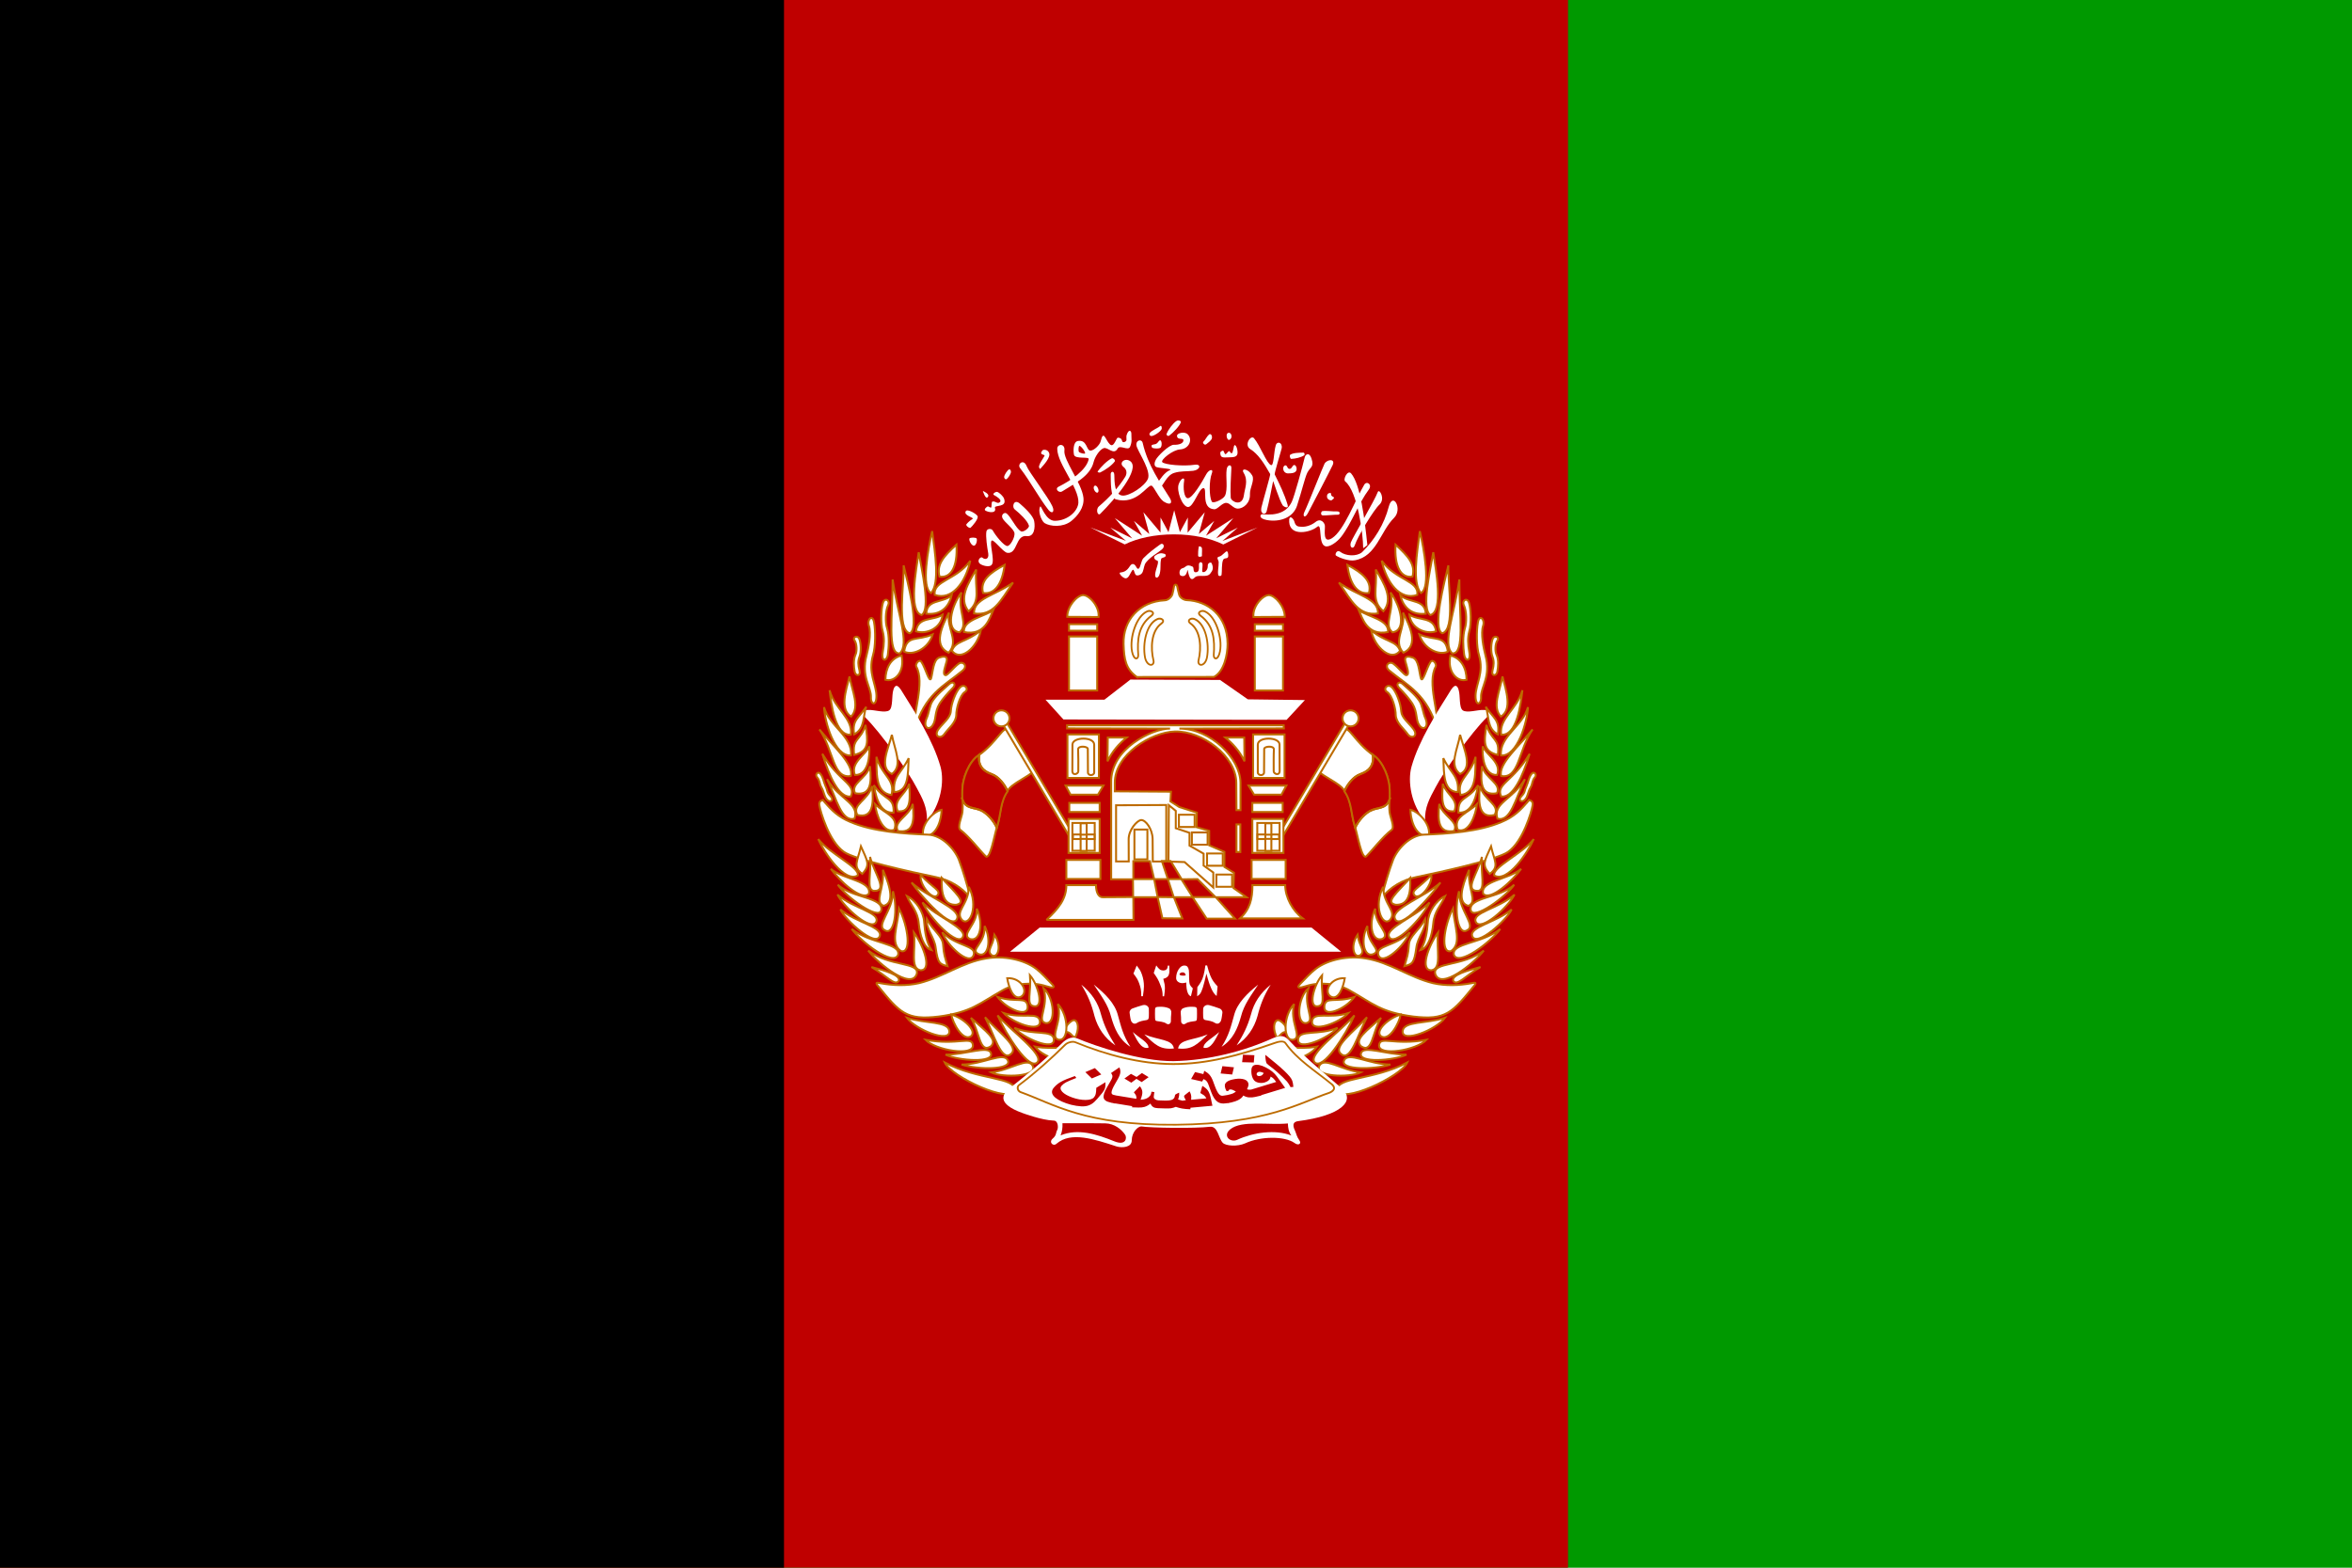
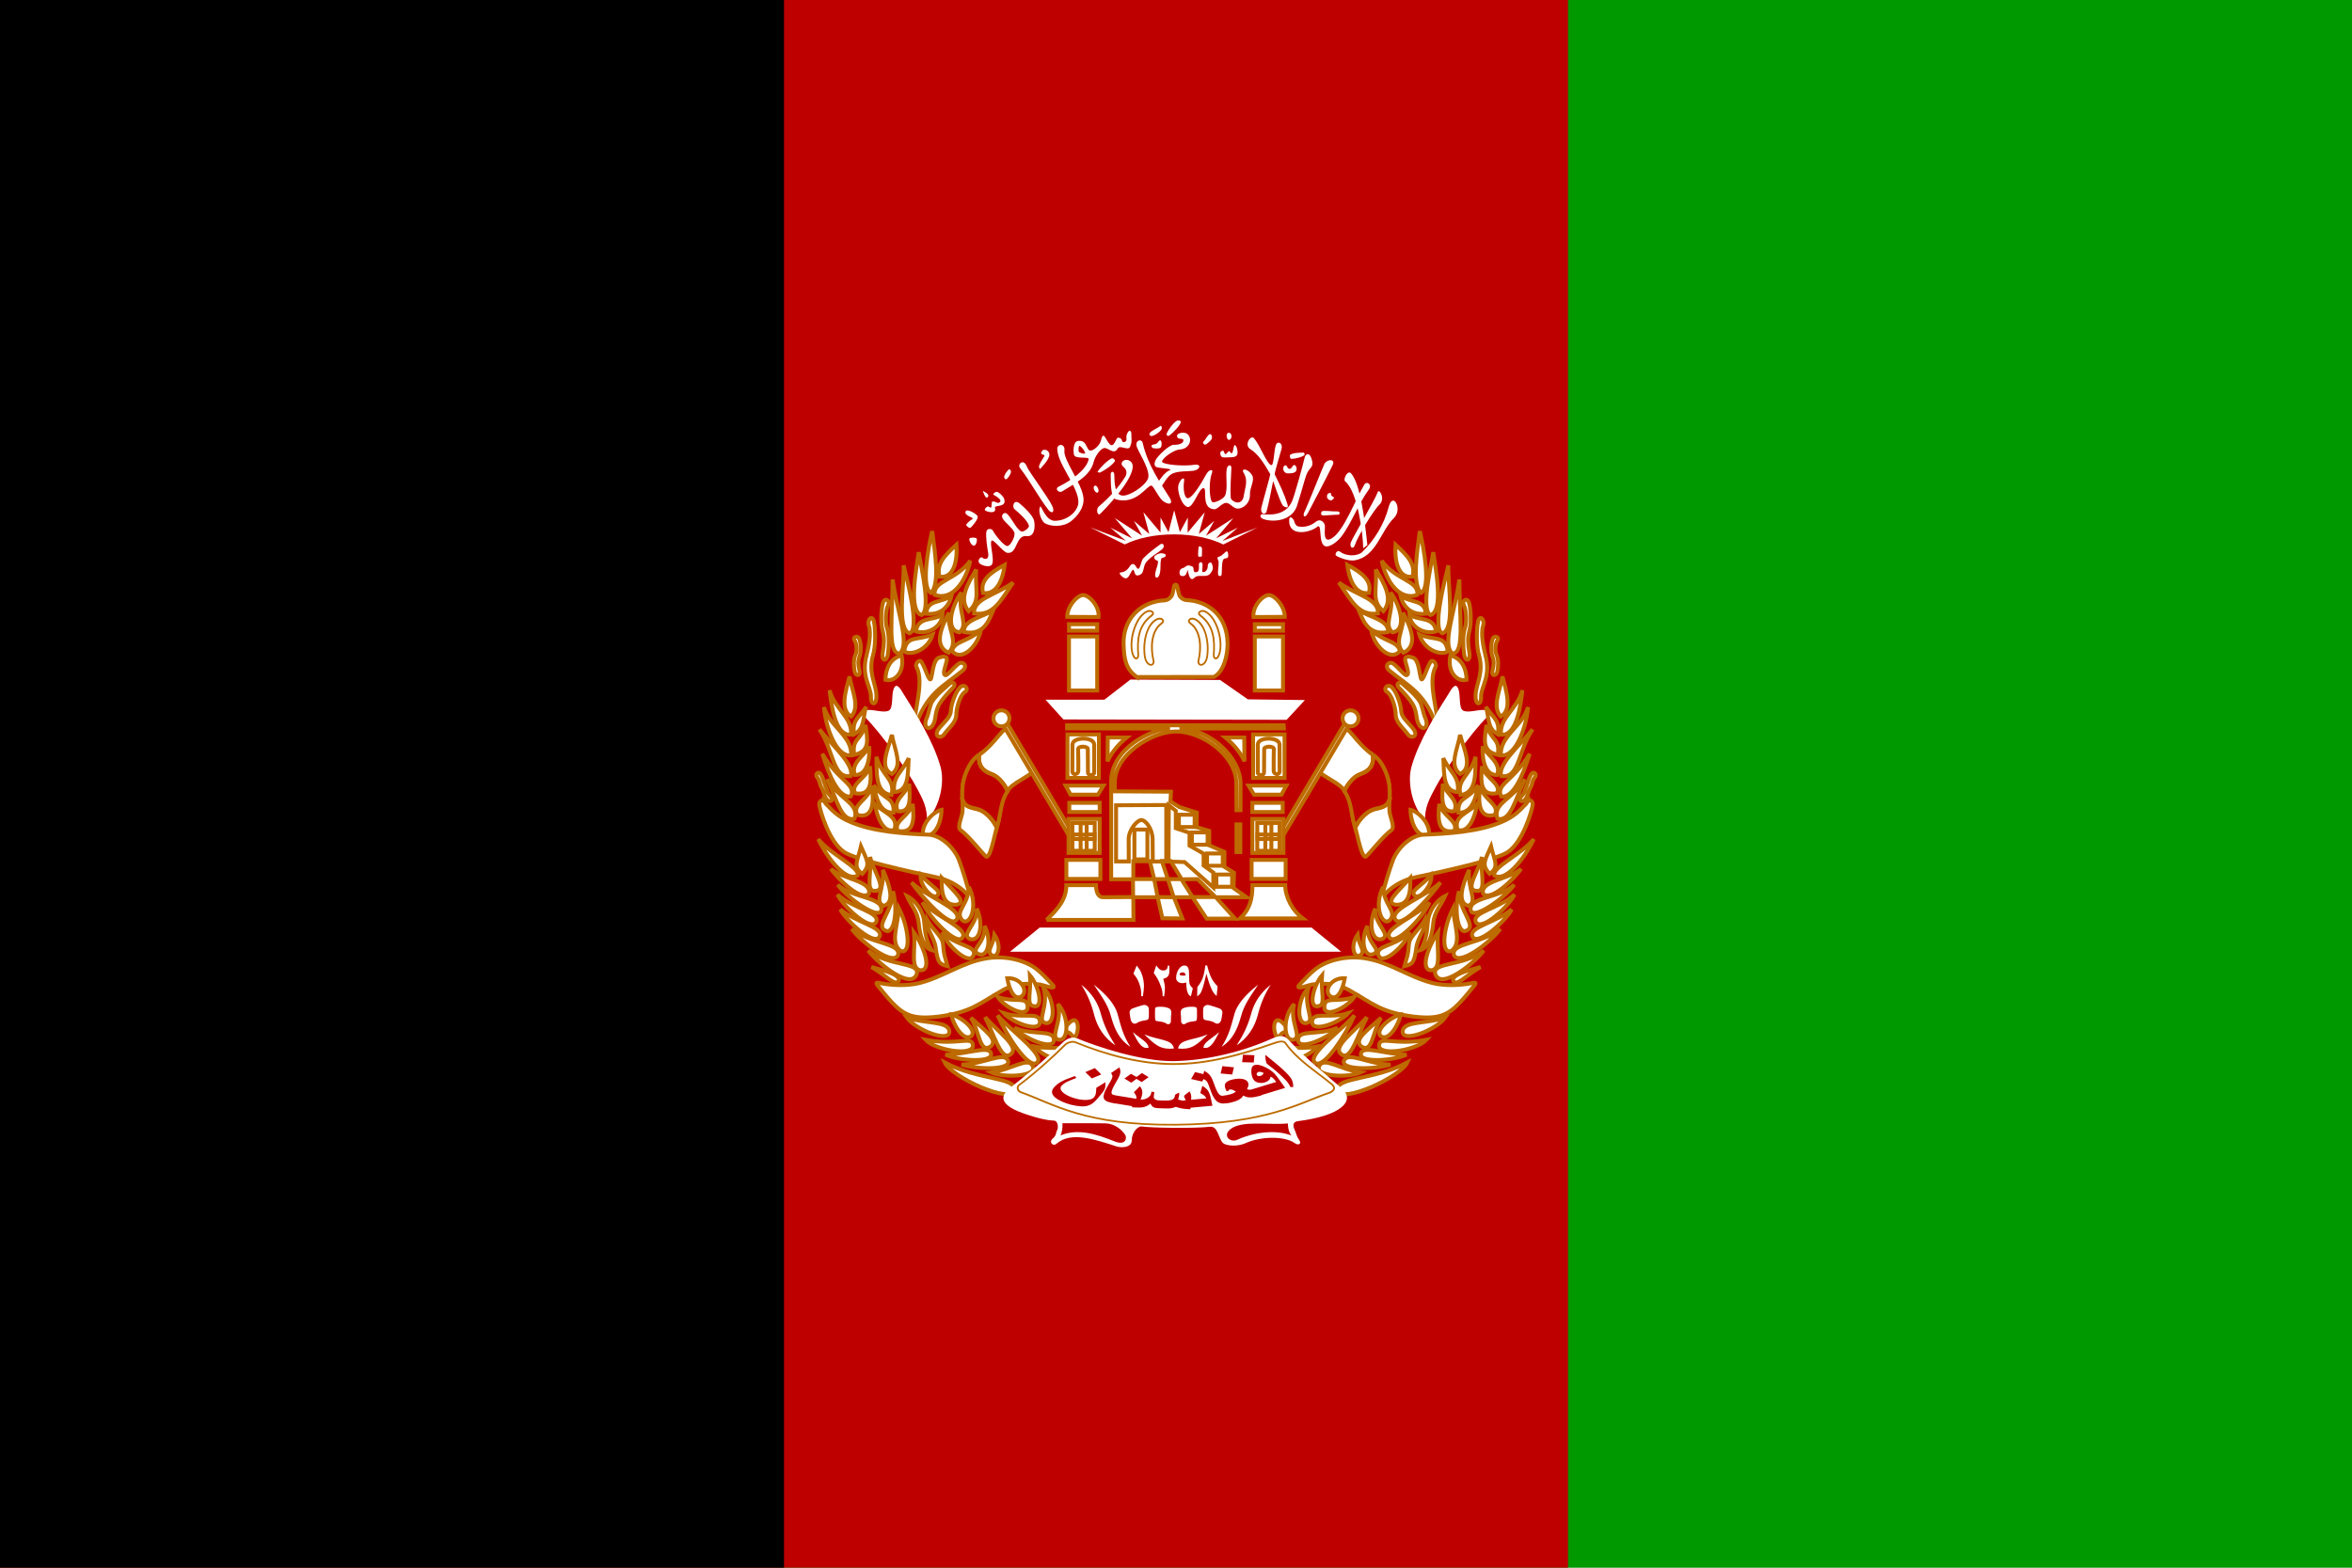
- <svg xmlns="http://www.w3.org/2000/svg" xmlns:xlink="http://www.w3.org/1999/xlink" width="600" height="400" viewBox="0 0 600 400">
+ <svg xmlns="http://www.w3.org/2000/svg" xmlns:xlink="http://www.w3.org/1999/xlink" width="full" height="full" viewBox="0 0 600 400">
  <path fill="#090" d="M0 0h600v400H0z" />
  <path fill="#bf0000" d="M0 0h400v400H0z" />
  <path d="M0 0h200v400H0z" />
-   <g fill="#fff" fill-rule="evenodd" stroke="#bd6b00" stroke-width=".5">
+   <g fill="#fff" fill-rule="evenodd" stroke="#bd6b00" stroke-width="full">
    <path d="M319.5 225.84l8.354.001c.031 3.157 1.881 6.549 4.48 8.493h-16.008c2.505-2.271 3.19-4.963 3.174-8.494z" />
    <path stroke="none" d="M266.71 178.53l4.574 5.04 56.934.093 4.668-5.04-14.56-.186-7.094-4.947-22.868-.093-6.627 5.133H266.71z" />
    <path d="M290.02 172.74l19.66-.02c2.662-1.408 3.492-5.902 3.479-8.416-.037-7.429-5.233-10.991-10.447-11.18-.781-.04-1.688-.648-1.895-1.36-.514-1.613-.381-2.641-.944-2.584-.5-.007-.353.94-.799 2.453-.245.752-1.09 1.494-1.934 1.537-6.49.324-10.676 5.062-10.513 11.134.11 4.015.577 6.413 3.393 8.437z" />
    <path stroke="none" d="M257.66 242.83h84.469l-7.56-6.16H265.22l-7.56 6.16z" />
    <path d="M296.39 219.69l1.54 4.62h3.499l-2.799-4.621h-2.24zm-1.96 4.62l.887 4.573 4.106.046-1.493-4.62h-3.5zm6.953.046l2.847 4.527h5.834l-4.573-4.575-4.107.048zm-34.44 10.36c3.095-2.878 5.07-5.335 5.086-8.866h7.56c.015 1.976.73 3.157 1.82 3.08l7.654-.047-.046-4.527h-5.554l-.001-24.688c-.202-8.726 10.609-13.813 15.028-13.767l-26.275-.046v-.793h55.255l.047.793-26.647.046c7.902.016 15.524 7.5 15.587 13.815v7h-1.028l-.046-6.906c0-6.908-8.7-13.363-15.681-13.161-6.037.173-15.4 5.927-15.307 13.115v2.146l14.327.094-.14 2.472 2.25 1.436 4.486 1.43-.065 3.71 3.213.947.028 3.706 3.855 1.654v3.836l2.445 1.507-.112 3.895 3.314 2.333h-7.84l4.9 5.46h-7.234l-3.594-5.46h-4.76l2.147 5.413-5.085-.046-1.215-5.367h-6.206l.046 5.786h-22.214zm22.168-14.98v4.572h5.32l-1.075-4.573h-4.245z" />
    <path fill="none" d="M289.39 211.66h3.313v7.607h-3.313z" />
    <path fill="none" d="M284.71 219.8h3.234l-.02-5.597c-.042-2.433 2.142-4.885 3.187-4.967 1.159-.044 2.867 2.297 2.924 4.776l.047 5.806 3.43-.007v-14.41l-12.802.067V219.8zM310.3 223.14h4.013v3.127H310.3zM307.92 217.77h4.013v3.127h-4.013zM304.05 212.4h4.013v3.127h-4.013zM300.74 207.88h4.013v3.127h-4.013z" />
    <path fill="none" d="M298.08 219.82l4.106.14 7.327 6.487v-3.827l-2.473-1.773v-3.034l-3.594-2.052v-3.268l-3.5-1.166v-4.434l-1.774-1.447-.092 14.374z" />
    <path d="M315.43 210.35h.98v7.047h-.98z" />
    <g id="a">
      <path d="M257.32 186.53c-1.234-1.982-2.712 2.749-7.788 6.27-2.363 1.609-4.009 5.894-4.025 8.713-.077 1.937.216 3.868 0 5.741-.137 1.186-1.372 3.816-.527 4.489 2.234 1.66 5.126 5.43 6.467 6.731 1.16 1.017 2.165-5.248 3.036-8.051.933-3.005.515-6.596 3.102-9.372 1.834-1.875 6.46-3.72 5.94-4.554l-6.205-9.967z" />
      <path fill="#bf0000" d="M257.06 201.88a10.09 10.09 0 0 0-1.656-2.594c-.699-.792-1.525-1.457-2.438-1.781-.881-.325-1.779-.751-2.406-1.531a3.645 3.645 0 0 1-.719-1.469c-.124-.544-.123-1.21-.03-1.969-.11.08-.169.172-.282.25-2.363 1.608-4.016 5.9-4.031 8.719a28.487 28.487 0 0 0 0 2.313c.175.485.343.955.593 1.25.326.383.714.636 1.125.812.824.352 1.775.425 2.657.75.912.324 1.851 1.058 2.656 1.938a10.51 10.51 0 0 1 1.75 2.656c.066-.243.154-.604.219-.813.845-2.721.697-5.889 2.562-8.531z" />
      <path fill="none" d="M249.82 192.39c-.484 3.356 1.385 4.473 3.148 5.123 1.825.648 3.322 2.606 4.093 4.378M245.3 203.44c.77 2.893 2.798 2.531 4.561 3.181 1.826.649 3.745 2.957 4.516 4.729" />
      <path d="M255.61 184.48l.925-.594 17.752 29.898-.924.594-17.753-29.898z" />
      <path d="M257.52 183.29a2.046 2.046 0 11-4.092 0 2.046 2.046 0 114.092 0zM272.7 159.27h7.194v1.65H272.7zM272.7 162.4h7.194v13.784H272.7zM272.26 157.39l7.98.047c.312-2.706-2.39-5.63-3.966-5.6-1.56.076-4.076 2.956-4.014 5.553z" />
      <path fill="#bd6b00" stroke="none" d="M292.62 155.76c-1.521.64-2.688 2.377-3.406 4.375-.719 1.998-.992 4.267-.656 6.094v.031c.127.63.3 1.083.5 1.406s.422.514.687.563c.265.049.514-.093.656-.313.143-.22.212-.509.188-.844-.144-1.878-.135-3.732.312-5.406.448-1.674 1.338-3.164 2.97-4.375.294-.216.463-.463.5-.719.035-.255-.1-.474-.282-.625-.364-.301-.938-.407-1.469-.187zm.156.438c.37-.154.842-.064 1.031.093.095.079.106.133.094.219-.012.086-.077.234-.312.406-1.713 1.272-2.657 2.872-3.125 4.625s-.459 3.66-.313 5.563c.02.257-.055.455-.125.562s-.107.14-.187.125c-.081-.015-.248-.117-.407-.375s-.317-.656-.437-1.25c-.315-1.714-.037-3.947.656-5.875.694-1.927 1.803-3.538 3.125-4.094z" />
      <path fill="#bd6b00" stroke="none" d="M295.19 157.73c-1.52.639-2.501 2.292-3.031 4.188-.53 1.895-.614 4.065-.281 5.874.26 1.284.934 1.962 1.593 2.063.33.05.648-.08.844-.344.196-.264.26-.619.156-1.062-.372-1.498-.515-3.366-.25-5.063s.94-3.211 2.22-4.125c.295-.215.463-.463.5-.719.035-.255-.1-.505-.282-.656-.364-.302-.937-.376-1.469-.156zm.188.438c.37-.154.81-.064 1 .093.094.079.137.134.125.219-.012.085-.109.235-.344.406-1.412 1.009-2.129 2.664-2.406 4.438-.278 1.773-.105 3.664.28 5.218.083.354.001.592-.093.72-.094.127-.214.185-.406.155-.384-.059-.983-.554-1.219-1.718-.318-1.732-.227-3.868.281-5.688s1.457-3.287 2.781-3.844z" />
      <path d="M272.31 187.39h8.027v11.107h-8.027zM272.78 204.85h7.747v2.333h-7.747zM272.59 208.95h7.934v8.68h-7.934zM272.03 219.41h8.68v4.853h-8.68zM273.1 202.76h6.995l1.387-2.31h-9.636l1.254 2.31zM282.53 194.25l.066-6.071h4.818c-1.893 1.561-3.652 3.454-4.884 6.071z" />
      <path fill="none" d="M273.56 196.74c.048 1.299 1.518.72 1.518.066 0-2.004.027-4.17-.053-5.588-.01-1.045 2.49-.783 2.476-.14.01 1.692.029 4.012.038 5.992-.018.964 1.615.88 1.593 0-.01-2.212-.011-5.425 0-7.052.014-2.096-5.502-2.05-5.545-.047.002 1.645-.03 4.59-.027 6.769zM273.57 209.98h5.694v7.093h-5.694z" />
      <path d="M277.21 212.92h2.007v1.167h-2.007zM273.71 212.92h1.96v1.167h-1.96z" />
      <path d="M275.67 210.07h1.54v2.893h-1.54zM275.67 214.04h1.54v3.08h-1.54zM243.99 138.97c.356 5.567-1.371 8.623-4.32 8.158-.812-3.088 1.036-5.16 4.32-8.158zM237.52 151.31c-2.621-1.333-.73-11.513.276-15.78.744 5.497 1.99 13.309-.276 15.78z" />
      <path d="M238.45 151.79c4.406 1.533 7.894-3.212 9.073-8.708-3.636 5.019-9.554 5.025-9.073 8.708zM235.11 156.93c-3.445-.91-1.37-11.71-.744-16.03.757 4.462 3.132 14.552.744 16.03zM236.29 156.59c.192-3.725 3.905-2.648 6.468-4.636-.418 1.86-1.994 5.16-6.468 4.636zM232.07 161.58c-3.414-.921-1.362-12.544-1.555-17.329 1 4.135 4.17 16.209 1.555 17.329zM233.66 161.08c2.797.91 6.501-.908 6.793-4.239-2.409 1.635-6.254.385-6.793 4.239z" />
      <path d="M229.52 166.71c-3.265.26-1.804-9.638-1.802-18.857 1.2 8.617 4.467 16.505 1.802 18.857z" />
      <path d="M230.65 166.26c2.205 1.106 6.156-.662 7.284-4.387-3.984 1.733-6.648.04-7.284 4.387zM256.28 144.13c-.58 4.829-2.554 7.638-5.503 7.174-.812-3.088 1.579-5.062 5.503-7.174zM248.48 156.52c4.898.695 6.662-3.064 9.96-7.87-4.621 3.344-10.146 4.039-9.96 7.87z" />
      <path d="M247.09 155.97c-2.67-3.204-.09-7.228 1.95-10.657-.438 5.102 1.3 7.94-1.95 10.657zM245.91 161.26c-.301-3.134 5.038-3.83 7.452-5.572-.812 1.811-2.043 6.687-7.452 5.572z" />
      <path d="M244.79 161.33c-3.691-.418-2.159-6.686.487-10.17-1.114 4.807 1.95 8.15-.487 10.17z" />
      <path d="M242.01 166.55c-4.202-1.858-1.509-7.127.07-10.238-.673 4.086 2.693 7.196-.07 10.238z" />
      <path d="M242.84 166.06c2.205 2.879 6.501-.859 7.383-5.224-3.738 3.112-6.5 2.6-7.383 5.224zM233.24 186.32c-.432-4.287 2.793-12.084.504-16.24-.312-.571.685-2.087 1.33-1.167 1.006 1.468 2.04 5.652 2.473 4.107.459-1.68.53-4.65 2.017-5.228.949-.338 2.29-.559 1.924.934-.363 1.436-1.177 3.42-.275 3.547.523.078 2.03-1.954 3.3-2.893 1.022-.838 2.548.473 1.053 1.726-4.861 4.037-9.57 5.854-12.326 15.214zM224.51 250.85c-.57-.11-1.352-.303-.64.584 5.678 6.996 7.321 8.924 15.602 7.94 8.365-1.102 10.357-3.364 16.214-6.65 3.129-1.836 7.703-2.243 11.17-1.106 1.614.528 2.59.56 1.434-.599-1.158-1.157-2.525-2.73-3.949-3.815-3.118-2.394-8.407-3.432-12.723-2.662-6.104.958-11.148 4.845-17.176 6.313-3.167.723-6.64.614-9.931-.005zM272.3 263.35c1.056.131 1.725 2.177 2.245.792.881-2.242.264-4.026-.727-3.829-1.17.312-3.147 2.934-1.518 3.037z" />
      <path stroke="none" d="M220.6 182.92c-1.215-1.269-.864-1.754.933-1.774 1.425-.09 4.25.873 5.32.093.983-.713.592-3.738 1.028-5.133.19-.778.735-1.999 1.96-.093 3.622 5.804 8.146 12.773 10.08 19.6 1.057 3.826.062 9.8-3.454 13.814.124-3.423-1.152-5.725-2.707-8.587-1.921-3.762-9.057-13.951-13.16-17.92z" />
      <path d="M235.53 213.44c3.983.02 4.667-5.32 4.667-6.813-1.96.373-5.414 3.64-4.667 6.813zM269.95 265.26c2.833.645 2.794-6.178-.1-9.07 1.274 4.382-2.128 8.388.1 9.07zM268.85 265.2c.187 3.243-7.959-.424-10.052-2.946 4.813 2.044 9.815.352 10.052 2.946zM265.28 260.57c.291 3.141-7.064.38-9.238-2.074 4.83 1.56 8.917-.511 9.238 2.074zM266.63 261.01c2.833.645 2.374-6.412-.38-8.837 1.322 4.71-1.848 8.155.38 8.837zM263.65 256.72c2.833.645 1.207-5.431-.893-7.857.341 4.43-1.055 7.502.893 7.857zM262.15 256.7c.292 3.235-5.43.751-7.65-2.309 4.782 1.561 7.329-.276 7.65 2.309zM260.59 254.24c1.856-1.334-.113-4.863-3.645-4.645.346 2.132 1.566 5.88 3.645 4.645zM274.54 268.87c.187 3.243-7.96 1.63-10.519-1.825 5.139.97 10.281-.769 10.519 1.825zM242.18 263.07c.292 3.235-8.602-.322-10.823-3.383 4.783 1.561 10.502.798 10.823 3.383zM247.63 264.45c1.856-1.334-1.933-4.77-4.951-5.578.346 2.131 2.872 6.813 4.951 5.578zM248.2 266.69c.199 2.908-9.537 1.313-12.084-1.374 8.377 1.514 11.81-1.117 12.084 1.374z" />
      <path d="M252.76 268.63c1.08 2.701-8.264 2.042-11.545.471 5.301-.046 10.802-2.353 11.545-.471z" />
      <path d="M257.13 270.6c1.034 2.421-7.61 2.369-11.824 1.03 5.581-.045 10.801-3.426 11.824-1.03zM263.42 271.9c1.531 2.865-7.588 3.143-10.547 1.733 5.273-.725 9.242-3.988 10.547-1.733zM252.74 267c-2.901 1.83-2.746-3.564-5.053-7.3 3.625 3.302 7.02 5.556 5.053 7.3z" />
      <path d="M257.88 268.94c-2.433 2.156-4.379-5.246-6.594-9.399 3.58 3.954 8.84 7.609 6.594 9.399zM264.68 271c-2.06 2.389-8.02-7.018-10.187-11.919 3.3 3.815 11.826 9.895 10.187 11.919zM258.88 278.18c-1.028 3.632-16.192-3.423-17.885-7.079 8.677 4.598 18.092 3.636 17.885 7.079zM210.15 204.38c-.355-.46-1.374.012-1.12 1.12.237 1.501 2.45 9.204 6.252 11.854 2.712 1.954 16.965 5.102 23.427 6.439 3.556.715 6.535 2.49 8.868 5.32-.965-3.702-1.74-6.445-2.987-9.8-1.211-2.947-4.421-6.173-7.746-6.346-6.175-.222-14.167-.748-19.974-3.268-2.997-1.252-4.792-2.943-6.72-5.32z" />
      <path d="M245.54 234.87c1.947 1.434 4.096-3.704 1.623-8.588-.078 4.701-3.815 6.28-1.623 8.588z" />
      <path d="M247.41 239.58c2.693.827 3.536-3.937 1.763-7.747.295 4.093-4.234 6.56-1.763 7.747z" />
      <path d="M249.46 243.36c2.6 1.295 3.585-3.518 1.716-7.092.204 4.56-3.72 5.904-1.716 7.092z" />
      <path d="M248.39 243.65c-1.03 3.08-7.007-2.655-8.014-5.775 3.71 3.685 8.757 3.278 8.014 5.775z" />
      <path d="M245.68 238.94c-1.171 3.08-8.687-4.85-10.348-8.668 3.71 3.685 11.184 6.498 10.348 8.668z" />
      <path d="M244.19 234.32c-1.17 3.5-9.34-5.829-11.654-9.135 3.897 3.639 12.537 6.592 11.654 9.135zM243.93 230.86c2.877-.56-.163-2.955-3.69-6.849-.164 4.1.509 6.966 3.69 6.849z" />
      <path d="M239.08 228.53c1.242-1.353-1.19-1.929-4.203-5.31-.444 2.28 2.794 6.454 4.203 5.31zM253 243.73c1.574.921 2.652-2.304.69-5.225-.45 3.16-2.133 4.037-.69 5.225zM218.81 223.38c-3.342 2.004-8.652-5.992-10.068-9.282 2.933 3.776 10.699 7.224 10.068 9.282z" />
      <path d="M221.65 228.04c-1.85 2.05-7.671-3.519-9.694-6.341 3.12 2.702 10.512 3.023 9.694 6.341z" />
      <path d="M224.82 232.22c-.61 2.801-9.106-3.495-11.092-6.476 3.663 3.452 11.649 3.14 11.092 6.476z" />
      <path d="M223.52 235.25c-1.31 2.522-8.22-3.727-9.88-6.987 4.223 3.685 10.95 4.493 9.88 6.987zM219.97 222.97c2.18-2.299 1.252-3.376-.338-7-.869 3.721-2.18 5.206.338 7zM222.86 227.31c3.954.174.038-4.638-.897-8.68.344 4.607-1.014 8.238.897 8.68z" />
      <path d="M225.38 231.13c2.74-.62 1.95-4.497-.15-9.193.436 5.073-2.321 8.005.15 9.193zM224.45 238.8c-1.03 3.08-8.826-4.056-10.067-6.755 3.943 3.312 10.763 4.445 10.067 6.755z" />
      <path d="M229.12 243.61c-1.17 3.082-9.34-3.167-11.839-6.568 4.922 3.872 12.443 3.513 11.839 6.568z" />
      <path d="M233.88 248.46c-1.31 4.294-9.853-2.56-12.399-5.915 5.436 4.151 13.096 2.86 12.399 5.915zM225.85 237.43c2.32 1.201 3.258-5.384 1.949-10.033.017 5.074-4.654 8.845-1.949 10.033z" />
      <path d="M229.81 242.66c2.788.828 1.904-6.27-.478-10.873-.309 4.561-2.366 8.892.478 10.873zM234.76 247.56c3.114.174.971-6.084-1.597-9.613.437 4.607-1.013 9.079 1.597 9.613zM229.3 250.23c-.936 1.586-3.226-1.347-6.986-3.489 3.382.885 7.402 2.019 6.986 3.489zM227.52 197.49c2.906-2.15.69-6.173 0-9.998-.935 3.628-3.397 8.389 0 9.998zM227.42 202.85c-4.366-.524-3.71-6.171-3.84-9.75 1.312 4.858 4.891 5.679 3.84 9.75zM228.11 202.12c3.694-.214 3.498-4.417 3.695-8.668-1.872 3.907-4.09 4.514-3.695 8.668z" />
      <path d="M227.96 207.34c-2.873.23-4.366-2.594-5.023-6.993 2.725 4.054 5.203 2.79 5.023 6.993zM228.99 206.99c3.694.475 3.104-3.825 2.955-6.995-1.132 3.022-4.136 3.974-2.955 6.995z" />
      <path d="M223.23 205.17c.295 2.807 2.07 7.634 4.926 6.55 1.181-3.448-2.513-4.137-4.926-6.55z" />
      <path d="M229.04 212.02c-1.28-2.462 2.905-3.695 3.792-6.895.509 4.58.082 7.584-3.792 6.895zM217.13 182.84c2.3-2.477.269-6.406-.42-10.231-.936 3.628-2.557 8.435.42 10.231zM217.06 187.45c-4.039.41-5.016-7.804-5.427-11.337 1.313 4.859 5.965 7.08 5.427 11.337zM217.89 187.37c2.854-1.474 2.191-4.65 3.088-7.035-1.919 2.928-3.669 3.347-3.088 7.035z" />
      <path d="M217.09 192.75c-4.225.362-6.742-8.739-6.874-12.318 1.313 4.859 7.366 7.5 6.874 12.318zM217.9 192.61c3.973-.914 3.498-3.483 2.902-7.642-1.265 4.188-3.483 3.3-2.902 7.642z" />
      <path d="M217.04 198c-4.646.788-4.32-6.56-8.009-11.893 3.191 3.96 8.936 8.95 8.009 11.893zM218.09 197.75c3.507.102 3.85-5.179 3.656-7.32-.807 2.133-4.93 4.159-3.656 7.32z" />
      <path d="M209.78 192.34c1.742 5.654 4.216 11.32 7.259 10.89 1.46-3.215-2.887-3.624-7.259-10.89z" />
      <path d="M218.14 202.4c-1.28-2.462 2.905-3.695 3.792-6.895.509 4.58.082 7.584-3.792 6.895zM210.98 198.8c2.487 5.094 3.609 10.948 7.024 10.097 1.275-3.961-3.771-4.79-7.024-10.097z" />
      <path d="M218.71 207.93c-1.467-2.695 2.719-3.648 3.745-7.362.556 4.86.036 8.33-3.745 7.362zM225.87 173.45c2.451.663 5.022-2.09 4.131-6.208-2.801.697-4.087 3.24-4.131 6.208zM218.03 171.39c.214 1.159 1.623 1.264 1.214-.373-.342-1.328-.4-2.327 0-3.407.548-1.353.365-3.658-.047-4.62-.416-1.015-1.793-.42-1.214.375.638.92.672 2.837.233 3.732-.577 1.32-.42 3.075-.186 4.293zM240.9 187.31c-.947 1.393-2.881.541-1.408-1.372 1.208-1.549 2.928-2.814 3.055-4.414.1-2.029 1.291-5.107 2.373-6.145 1.118-1.106 2.409.45 1.214 1.188-1.342.872-2.214 4.456-2.185 5.836-.045 2.001-2.041 3.447-3.049 4.907zM237.92 185.07c-.947 1.393-2.457.585-1.601-1.652.722-1.549.8-3.468 1.604-4.6 1.125-1.717 3.03-3.147 4.112-4.186 1.118-1.106 2.046-.04 1.021.908-1.244 1.245-2.595 2.795-3.345 3.97-1.4 2.28-.783 4.1-1.79 5.56zM222.18 177.86c-.112 1.967 1.47 2.443 1.4-.409-.072-2.978-2.179-5.702-.886-10.235.68-2.217.691-6.281.28-8.441-.363-2.142-1.887-.743-1.308.925.638 1.935-.12 5.645-.607 7.511-1.463 5.434 1.207 8.08 1.121 10.65zM226.5 166.98c-.232 1.81-1.764 1.974-1.319-.582.371-2.075.435-3.635 0-5.321-.596-2.114-.397-5.714.05-7.216.452-1.585 1.95-.656 1.32.584-.694 1.439-.73 4.432-.254 5.83.627 2.063.457 4.802.203 6.705zM210.94 204c.758.902 2.036.298.871-.923-.952-.987-.639-1.298-1.22-2.5-.574-1.343-.544-2.084-1.237-3.044-.613-.91-1.535.019-.917.785.775.906.561 1.574 1.035 2.45.877 1.5.663 2.288 1.468 3.232zM231.34 228.61c2.44 1.2 4.291 4.196 4.413 6.636.207 2.809.612 5.18 1.873 7.176-2.008-.559-2.97-3.76-3.255-6.825-.29-3.173-1.999-4.549-3.031-6.987zM236.42 234.49c1.688 3.116 4.049 4.304 4.17 6.617.204 2.66.406 2.797 1.127 5.413-1.987-.53-2.487-.703-3.024-4.684-.33-2.798-2.57-4.772-2.273-7.346z" />
      <path stroke="none" d="M288.97 263.32c.949 1.788 2.038 4.51 4.013 4.013.03-1.37-2.131-2.318-4.013-4.013zM291.91 263.93c3.835 1.572 7.147 1.184 7.56 3.595-3.598.388-4.914-1.09-7.56-3.595zM275.85 251.24c2.583 2.116 4.259 4.531 5.04 7.653.815 2.908 1.96 5.226 3.641 7.84-2.738-1.867-4.46-4.407-5.32-7.467-.757-3.009-1.65-5.257-3.361-8.026zM279.03 251.23c2.77 2.21 5.38 4.719 6.16 7.84.815 2.908 1.308 5.134 3.175 8.027-2.925-1.867-4.086-4.688-4.947-7.748-.756-3.007-2.49-5.255-4.388-8.119zM288.17 258.47c-.076-.546.297-1.023.747-1.166a33.429 33.429 0 012.612-.84c.986-.233 1.538.47 1.541.933.005.77.04 1.423 0 2.006-.053.726-.192.78-.653.888-.738.124-1.685.25-2.426.746-.588.361-1.153.076-1.447-.559-.19-.485-.294-1.433-.374-2.008zM298.8 258.47c.068-.546-.22-1.07-.621-1.213-.781-.327-1.56-.407-2.38-.374-.912-.014-1.141.192-1.144.654-.004.77-.037 1.516 0 2.099.048.726.032.78.444.888.66.124 1.784.157 2.447.653.525.36 1.124.075 1.153-.606-.013-.513.03-1.526.1-2.101z" />
    </g>
    <use x="-600" transform="scale(-1 1)" xlink:href="#a" />
    <g stroke="none">
      <path d="M328.54 286.65c.047 1.181.188 2.131.888 3.08-4.076-1.633-9.831-.759-13.767 1.074-1.756.838-3.88-.958-1.821-2.66 2.93-2.374 9.706-1.028 14.7-1.494zm-57.505-.062c.057 1.113-.072 2.133-.481 3.106 4.43-1.835 9.187-.31 13.664 1.494 3.077 1.273 3.325-.93 2.782-1.692-.934-1.353-2.742-2.838-5.028-2.87-1.522-.021-7.382-.074-10.937-.038zm3.74-21.642c-1.236-.533-2.672-.02-3.96 1.335-4.327 4.24-9.404 8.371-13.502 11.584-1.529 1.329-3.091 3.712 3.431 6.094.237.09 4.991 1.852 8.004 1.964 1.23-.034 1.227 1.803.999 2.293-.52.978-.143 1.352-1.193 2.293-1.095.924.117 2.12.977 1.307 3.672-3.188 9.627-1.148 15.366.718 1.356.375 3.837.27 3.815-1.6.024-2.038 1.5-3.48 2.404-3.532 2.343.406 13.919.535 17.485.102 2.079-.27 2.204 2.848 3.316 4.077.767.815 3.72 1.031 5.743.137 4-1.858 10.097-1.858 12.582-.082 1.021.778 1.828.147 1.247-.643-.748-1.08-.731-1.58-1.103-2.433-.933-1.898-.188-2.363.79-2.5 11.054-1.426 14.582-5.197 11.202-8.272-4.364-3.828-9.222-7.676-13.408-12.198-1.135-1.2-1.885-1.68-4.247-.699-7.221 3.289-16.388 5.687-25.358 5.862-8.347.072-19.824-3.79-24.589-5.807z" />
      <path fill="#bd6b00" d="M326.62 265.54c-.58.058-1.197.238-1.656.406-8.921 3.134-17.117 5.328-25.656 5.313-8.335-.016-17.066-2.31-24.906-5.531-.446-.191-.96-.161-1.469-.032-.509.13-1.012.366-1.344.688-3.64 3.626-7.582 7.148-11.812 10.344-.639.488-.535 1.73.5 2.156h.031c8.305 2.98 16.412 8.532 39.625 8.313 23.433-.222 31.746-5.64 39.188-8.125.525-.2 1.065-.5 1.313-.97.124-.234.158-.525.062-.812-.095-.286-.283-.554-.625-.843h-.03c-4.224-3.453-8.75-6.207-11.72-10.406-.334-.48-.92-.558-1.5-.5zm.031.438c.507-.051.895.027 1.094.312 3.041 4.301 7.621 7.074 11.812 10.5.3.254.442.48.5.656a.498.498 0 0 1-.031.438c-.15.284-.59.57-1.063.75-7.534 2.515-15.668 7.904-39.03 8.125-23.116.218-31.095-5.303-39.47-8.313-.754-.31-.687-1.16-.406-1.375 4.242-3.206 8.227-6.741 11.875-10.375.25-.243.653-.45 1.094-.562.44-.113.912-.131 1.219 0 7.879 3.238 16.613 5.578 25.03 5.594 8.619.015 16.904-2.204 25.845-5.344.445-.163 1.024-.356 1.53-.406z" />
      <path d="M269.71 114.56c-.068-1.379 2.07-1.484 1.824.412-.313 2.362 4.459 8.342 4.854 12.029.265 2.473-1.453 4.637-3.154 5.984-2.086 1.616-5.293 1.394-6.794.467-.908-.731-1.735-3.234-1.056-4.224.24-.334 1.328 3.673 3.722 3.657 3.258-.02 5.896-2.468 5.993-4.65.167-3.802-5.33-9.81-5.389-13.676zM279.24 123.95c.539-.385 1.399 1.296.792 1.716-.505.337-1.492-1.25-.792-1.716zM280.69 120.54c-.272.132-.814-.056-.652-.287.762-1.089 2.387-2.728 3.565-3.3.362-.176.995.463.776.776-.705 1.007-2.42 2.195-3.689 2.811zM293.28 110.55c.302-.63 2.117-1.344 2.58-1.77.427-.439.631.37.448.751-.302.63-1.868 1.696-2.555 1.724-.37.016-.656-.324-.473-.705zM297.59 110.75c.393-1.107 1.66-2.786 2.533-3.339.448-.283 1.252-.06 1.101.364-.333.94-1.884 2.581-2.927 3.355-.316.282-.798-.123-.707-.38zM293.9 113.52c-.263.132-.12.691.133.776.538.18 1.52.214 1.964-.03.645-.398.35-2.845-.513-1.538-.58.806-1.002.547-1.584.792zM286.61 119.14c-1.318-1.026.355-2.464 1.732-1.46 2.683 2.024-4.003 9.778-7.64 13.403-.666.71-1.25-1.078-.397-1.848 2.608-2.212 5.05-4.855 6.747-7.586.327-.525.64-1.658-.442-2.509zM301.88 112.47c.164-.982-1.589.02-1.621-1.281-.017-.69 1.915-1.173 2.722-.38 1.365 1.384.345 3.718-1.924 3.865-1.891.084-5.046 2.685-4.566 3.232.546.675 5.45 1.121 8.302.675 1.765-.248 1.395 1.331-.414 1.545-1.747.201-3.171.015-4.805.528-1.922.549-2.76 3.13-3.828 4.092-.238.167-.88-.846-.636-1.227.77-1.203 1.996-3.045 3.346-3.572.852-.345-2.348-.454-3.37-.745-.81-.244-.574-1.274-.264-1.848.412-.895 3.429-3.916 4.645-3.867 1.142.049 2.3-.284 2.413-1.017zM306.96 112.73c.567-.5.858-1.338 1.453-1.848.326-.327.847.065.76.853-.073.621-.907 1.156-1.468 1.623-.456.342-.986-.396-.745-.628zM313.43 110.43c.845-.093 1.055 1.537.131 1.801-.56.187-1.05-1.705-.131-1.801zM311.3 115.47c-.013 1.404.68 1.275 2.002 1.227 1.283-.049 2.412.033 2.407-1.235-.006-1.314-.727-2.464-.939-1.57-.186.84-.334 2.216-.823 1.617-.46-.515-.278-.628-1.071.217-.44.466-.49-.226-.754-.66-.184-.257-.82.208-.822.404zM302.08 122.63c-.315 1.858-.026 4.459.925 4.488 1.175.038 3.607-4.061 4.759-6.188.69-1.187 1.877-1.394 1.382-.156-.749 1.91-.682 5.998-.024 7.199.354.647 2.964-.593 3.386-1.515.767-1.675.143-4.762.412-6.647.13-1.237 1.263-1.496 1.203-.349-.112 2.052-.307 5.815-.162 7.524.086.982 2.894 2.432 3.346-.543.238-1.872 1.202-3.719-.047-5.793-.774-1.297 1.136-1.134 2.166.637.72 1.206-.607 3.202-.56 4.744.12 2.373-1.726 3.722-3.066 3.75-1.197.024-1.977-1.446-2.957-1.467-1.089-.07-2.207 1.693-3.106 1.63-3.486-.238-1.64-5.333-2.703-5.395-1.181-.07-2.574 4.994-4.03 4.813-1.434-.172-2.919-4.127-2.322-5.8.54-1.557 1.558-1.922 1.398-.932z" />
      <path d="M318.96 114.6c-1.701-1.038.108-3.736.939-2.788 1.606 1.923 3.224 6.487 4.356 6.864.716.24.683-3.374 1.188-5.016.326-1.213 1.793-.817 1.513.737-.096.52-1.917 6.422-1.777 6.655 1.262 2.522 2.51 5.081 3.3 7.788.326 1.167-1.075.381-1.243.139-.894-1.338-2.46-6.452-2.46-6.219-.72 3.598-.89 4.66-1.655 7.717-.233.98-1.675.802-1.35-.924.313-1.418 2.375-8.392 2.259-8.594-1.621-2.862-3.104-5.125-5.07-6.359z" />
      <path d="M322.03 131.2c-.474-.054-1.21 1.055 1.152 1.49 3.156.572 6.61-.491 7.67-3.586 1.212-3.687 2.013-7.177 2.646-8.493.791-1.535 1.803-1.411 1.056-3.651-.526-1.612-1.51-1.126-1.716-.264-.552 2.35-2.646 9.952-3.3 11.352-1.233 2.555-3.718 3.565-7.508 3.152z" />
      <path d="M328.35 119.07c-.338-.725-1.127-.164-.986.63a1.197 1.197 0 001.25 1.086c.692-.024 2.155.023 2.159-1.125.002-.807-.632-1.481-1.103-.591-.45.806-1.03.722-1.32 0zM329.14 116.03c-.243.168-.025 1.066.264 1.056 1.031-.035 2.492-.363 3.275-.908.229-.16.133-.702-.193-.69-.994.032-2.575.006-3.346.542zM337.9 118.29c.747-1.167 2.806-1.286 2.066.38-.525 1.148-5.652 11.055-6.352 12.315-.764 1.417-1.389.715-.846-.388.73-1.42 4.898-11.962 5.132-12.307z" />
      <path d="M330.18 133.04c-.219-.788-1.442-1.954-1.304.155.243 3.828 5.503 2.618 7.096 1.257 1.445-1.28.19 4.323 2.112 4.922 1.058.34 3.05-1.105 4.03-2.376 2.717-3.525 4.446-8.578 7.058-12.058.987-1.36-.54-2.332-1.157-1.25-2.272 3.81-5.094 11.586-8.176 13.605-2.513 1.608-1.768-2.07-1.856-3.176-.11-.81-1.097-2.003-2.415-.908-.921.72-2.352 1.305-3.648 1.188-.752-.042-1.386-.029-1.74-1.359z" />
      <path d="M339.57 125.93c.028-.216-1.112-.314-1.056.792.04.819 1.019 1.041 1.188.924 1.54-1.12-.328-.562-.132-1.716zM337.33 130.42c-.303.071-.582 1.04.133 1.095.653.046 3.213-.229 3.92-.187.458-.017.632-.892-.348-.845-1.19.06-2.754-.239-3.705-.063zM275.37 113.76c.406.02 1.52 1.462 1.447 1.913-.05.213-1.191-.031-1.54-.326-.258-.219-.154-1.599.093-1.587zm-5.369 10.452c-1.017.555.162 1.651.924 1.188 2.86-1.853 7.154-3.799 8.052-7.468.287-1.243 1.443-3.148 2.54-3.573 1.059-.411 2.598 1.917 3.602.085.59-1.047 2.654.687 3.152-.433.607-1.354.318-2.099.343-3.395-.045-.85-.693-1.103-1.164.272-.245.623.043 1.251-.156 1.576-.152.247-.625.486-.9.28-.253-.19-.078-.72-.685-.955-.235-.118-.612-.216-.776.086-.72 1.284-1.12 2.482-2.128 1.117-.898-1.176-1.353-3.209-2.011-.427-.237.982-1.73 2.407-2.61 2.407-1.099 0-.823-2.894-3.237-2.453-1.241.264-1.155 2.64-.97 3.517.305 1.22 3.931.344 3.751 1.141-.62 2.771-4.467 5.406-7.727 7.035zM247.3 137.42c-.154.464.462 1.723 1.101 1.816.628.046.948-1.36.746-1.816-.15-.336-1.737-.329-1.847 0zM250.63 142.3c-.403-.434-1.589.73-.63 1.553.54.436 2.513 1.07 3.053.148.73-1.185-.72-5.488-.078-6.057.502-.444 2.828 2.875 3.976 3.114 2.697.373 2.05-4.619 4.956-4.28 1.98.264 2.198-2.211 1.922-3.756-.22-1.483-2.622-3.624-3.726-4.582-1.452-1.21-2.1.892-1.188 1.584 1.173.94 3.236 2.837 3.565 4.093.155.592-1.434 1.77-2.02 1.451-1.35-.737-2.607-3.898-3.789-4.62-.402-.246-1.393.31-.916 1.296.536 1.057 2.905 2.693 3.044 3.821.125 1.029-1.056 3.253-1.831 3.253-.853 0-3.028-2.688-3.706-3.953-.34-.606-1.515-.547-1.638.29-.195 1.255.182 3.912.481 5.558.238 1.559-.878 1.638-1.475 1.087zM246.56 133.73c-.34.384.792 1.134 1.017.94.436-.378 2.128-2.308 1.802-2.983-.29-.601-2.618-1.918-2.997-1.266-.702 1.128 2.195 1.634 1.74 1.965-.223.128-1.02.679-1.562 1.344zM250.73 125.27s.728 2.49 1.32 1.452c.48-.719-1.32-1.452-1.32-1.452zM251.92 129.23c-.266.146-1.017.74-.528 1.056.773.457 2.875.82 2.421-.676-.275-.88 3.171.025 2.331-2.36-.22-.66-1.259-1.612-1.77-1.747-.325-.085-1.429.52-.738.854.504.26 2.024 1.154 1.46 1.74-.642.612-1.089-.275-1.887-.132-.401.076-.14 1.218-.366 1.53-.126.172-.706-.383-.923-.265zM257.4 119.77c-.435.217-1.214 1.396-1.242 1.941-.016.291.303.691.552.567.456-.228 1.16-1.344 1.187-1.856.017-.324-.227-.787-.497-.652zM260.24 119.46c-.84-1.027.891-2.55 1.67-.496.47 1.29 5.488 7.892 6.514 10.132.727 1.516-.026 2.142-.924 1.056-2.541-3.242-4.626-7.283-7.26-10.692zM265.39 119.6c.895-.97 2.721-2.95 2.23-4.053-.378-.95-1.488-.856-1.678-.636-1.086 1.296.772.97.504 1.413-.553 1.038-1.104 1.61-1.39 2.608-.066.234.173.843.334.668zM343.17 122.84c-.643-.52.632-3.044 1.494-2.053 2.368 2.74 3.469 11.636 4.153 18.294 0 0-1.064.887-1.073.746 0-3.547-1.425-14.397-4.574-16.987zM290.07 114.18c-.766-1.76 1.15-2.412 1.436-1.157 1.33 5.783 4.517 10.16 6.942 14.093.73 1.23.145 1.962-1.63.83-1.23-.842-2.478-3.916-3.083-4.037-1.094-.204-3.713 4.993-9.07 3.51-1.385-.388-1.293-4.508-1.32-6.329-.058-.853.885-1.078.917.086.049 1.678-.002 5.164 2.144 5.281 1.75.098 5.627-2.376 6.444-4.31.728-1.99-1.952-5.942-2.78-7.967z" />
      <path d="M344.61 138.38c.428-1.191 6.114-10.735 6.86-12.835.383-1.013 2.015 1.737.421 3.22-1.4 1.26-5.53 8.034-6.301 10.408-.355 1.072-1.432.562-.98-.793z" />
      <path d="M354.28 129.28c1.05-3.935 3.593.607 1.353 2.847-3.458 3.387-4.5 9.854-9.987 10.827-1.479.318-4.082-.666-4.853-1.214-.301-.214.194-1.618 1.119-.933 1.337 1.044 4.098 1.28 5.555.093 3.118-3.06 5.657-7.113 6.813-11.62zM297.27 142.02c-.247.284-1.004.238-1.072.637-.297 1.48 0 2.23-.326 3.655-.312 1.365-1.259 1.416-1.194.304.086-1.442 1.274-3.478.435-3.618-.56-.13-.99-.879-.413-1.248 1.092-.757 1.679-.641 2.43-.413.26.08.328.464.14.683z" />
      <path d="M296.5 140.09c-1.448 1.266-2.79 1.784-4.123 3.384-.544.656-.529 1.57-.854 2.406-.326.888-1.375 1.062-1.7.877-.543-.357-.465-2.003-1.071-1.117-.515.816-.847 1.94-1.608 1.926-.689-.014-1.987-1.422-1.329-1.49 2.252-.23 2.225-2.033 3.068-2.151.946-.127 1.008 1.488 1.592 1.165.46-.236.675-2.117 1.173-2.625 1.527-1.56 2.735-2.385 4.293-3.531.788-.629 1.35.505.559 1.156zM301.78 144.94c-1.159.234-.962 1.724-.621 1.909.561.262 1.43.372 1.755-1.342.151-.703.289 3.498 1.831 1.88.888-.981 3.087.178 4.008-1.056.66-.822.863-1.396.349-2.61-.15-.369-1.053-.187-1.001.709.045.755-.535 1.687-1.29 1.528-.367-.067.206-1.847-.162-2.33-.203-.265-.511-.236-.713.039-.283.384.284 2.09-.646 2.315-1.174.27-.56-1.141-1.056-1.4-1.599-.806-1.753.21-2.454.358zM310.83 142.08c.85-.239.584-.24 1.921-1.334.52-.395.624.76.569 1.216-.097.775-1.018.228-1.304.91-.418.886-.248 2.948-.388 3.788-.096.431-.787.394-.853.054-.198-1.024.14-2.026.108-3.307-.011-.435-.634-1.117-.053-1.327zM305.83 139.46c-.205.927-.19 1.69-.19 2.325.047.514.986.183.982.118-.047-.814.139-1.94-.102-2.253-.13-.17-.642-.365-.69-.19z" />
      <path d="M299.54 130.19l-1.458 5.594-2.03-3.75v3.844l-4.374-5.188 1.521 5.563-3.93-3.344 2.092 3.781-6.975-4.5 4.438 5.188-5.58-2.75 3.995 3.375-9.13-3.438 8.813 4.344c3.223-1.588 7.64-2.563 12.554-2.563 4.896 0 9.335.985 12.554 2.563.012.006.052-.006.064 0l8.75-4.344-9.004 3.469 3.931-3.406-5.516 2.718 4.375-5.156-6.975 4.5 2.093-3.781-3.932 3.344 1.522-5.563-4.375 5.22.063-3.876-2.029 3.75-1.458-5.594z" />
    </g>
  </g>
  <path fill="#fff" d="M291.82 251.63c0 .593-.09 1.449-.267 2.568h-.415c0-.762-.036-1.349-.107-1.759-.067-.41-.2-.898-.401-1.464a6.826 6.826 0 00-.542-1.217c-.196-.34-.51-.79-.943-1.351l.83-2.047c.383.49.655.868.815 1.13.183.304.355.685.515 1.144a8.804 8.804 0 01.515 2.996M298.32 247.67c0 .624-.118 1.092-.354 1.404-.237.312-.64.535-1.21.669.164.58.273 1.032.327 1.358.058.325.087.688.087 1.09 0 .258-.016.535-.047.829-.027.294-.078.69-.154 1.19h-.374c0-.446-.025-.83-.074-1.15a5.198 5.198 0 00-.207-.916c-.023-.072-.14-.386-.355-.943a9.897 9.897 0 00-.628-1.398c-.205-.374-.542-.89-1.01-1.545l.642-1.926c.339.486.635.823.89 1.01.253.183.554.274.902.274.758 0 1.137-.41 1.137-1.23h.388c0 .268.007.49.02.669.013.174.02.379.02.615M304.29 252.19l-.481 2.006c-.304-.084-.551-.323-.743-.715-.16-.326-.276-.738-.348-1.238-.066-.499-.1-1.016-.1-1.55-.406.106-.726.16-.963.16-.468 0-.856-.123-1.163-.368a1.171 1.171 0 01-.455-.943c0-.816.21-1.55.628-2.2.424-.656.901-.983 1.432-.983.41 0 .695.116.856.347.178.255.287.544.327.87.04.325.06.954.06 1.886 0 .833.067 1.422.201 1.765.107.268.357.589.749.963m-1.806-3.33c-.08-.509-.347-.763-.802-.763-.196 0-.377.054-.542.16s-.247.201-.247.282c0 .267.32.4.963.4.205 0 .414-.026.628-.08M310.61 251.69l-.24 2.434c-.478-.334-.92-.938-1.325-1.812-.423-.914-.851-2.209-1.284-3.885-.37 1.614-.675 2.797-.916 3.55-.236.75-.47 1.28-.702 1.592-.156.21-.406.422-.75.635l.054-2.327c.442-.602.752-1.06.93-1.377.263-.468.48-1.015.649-1.639.173-.628.33-1.469.468-2.52h.441c.272 1.056.535 1.896.79 2.52.235.589.512 1.108.828 1.558.223.317.575.74 1.057 1.271" />
  <path fill="#bf0000" d="M328.98 274.65c.325.381.553.755.685 1.121.128.362.22.88.277 1.553l-.725.06c-.309-.606-.61-1.08-.902-1.422a17.906 17.906 0 0 0-1.079-1.114 43.29 43.29 0 0 0-1.524-1.407 32.333 32.333 0 0 0-1.996-1.598c-.284-.211-.464-.362-.54-.451-.114-.133-.203-.395-.269-.785-.07-.394-.113-.885-.13-1.471l2.532 2.06a41.672 41.672 0 0 1 2.372 2.083 19.3 19.3 0 0 1 1.299 1.371m-8.982-5.412l-.152 1.862-2.982-.08.224-1.901 2.91.119m7.845 8.336l-7.106 2.165-1.307-1.807 6.143-1.872c-.28-.385-.495-.654-.648-.808a2.665 2.665 0 0 0-.813-.555c-.02.342-.161.641-.424.9-.263.258-.603.45-1.019.578a3.177 3.177 0 0 1-1.637.069c-.545-.12-.946-.358-1.202-.712-.378-.523-.581-1.218-.61-2.085-.03-.952.23-1.513.783-1.681.717-.219 1.686-.02 2.907.598 1.221.617 2.159 1.377 2.813 2.28l2.12 2.93m-5.457-3.794c-.335-.152-.603-.246-.804-.282a1.067 1.067 0 0 0-.542.011.64.64 0 0 0-.423.348.463.463 0 0 0 .057.493c.074.102.198.17.372.203.178.027.365.01.563-.05a1.05 1.05 0 0 0 .409-.23c.119-.112.241-.276.368-.493m-7.612-1.454l-.435 1.843-2.956-.272.45-1.862 2.94.29m7.005 7.197l-1.578.362a4.974 4.974 0 0 1-1.603.12 3.347 3.347 0 0 1-1.422-.476c-.261.475-.72.873-1.376 1.195-.436.214-.941.387-1.517.52l-1.12.256-1.025-1.882 1.12-.257c.59-.135.992-.248 1.206-.339.22-.097.494-.261.824-.492a5.522 5.522 0 0 0-.875-.461c-.27-.1-.508-.125-.714-.078a.378.378 0 0 0-.194.107.573.573 0 0 0-.119.245l-.491.066c-.455-.835-.56-1.48-.312-1.937.252-.462.858-.804 1.817-1.024.989-.226 1.833-.277 2.532-.153.705.12 1.176.397 1.415.836.128.235.177.478.146.73-.034.246-.156.6-.368 1.064a1.5 1.5 0 0 0 .519.115c.198.011.375 0 .532-.037l1.578-.362 1.025 1.882m-7.543 1.755l-1.54.242c-.857.134-1.561.003-2.113-.394-.613-.437-1.141-1.253-1.586-2.446l-.757-2.033c-.172-.462-.405-.805-.699-1.03-.14-.11-.427-.253-.858-.432l.522-1.97c.567.314 1.004.643 1.31.987.36.402.664.938.914 1.609l.524 1.405c.37.994.73 1.667 1.078 2.02.277.284.59.399.943.343l1.539-.241.723 1.94m-6.578-7.065l-.994 1.75-2.812-.65 1.002-1.765 2.804.665m1.636 7.922l-7.012.635-.426-1.977 5.892-.534a2.183 2.183 0 0 0-.627-.795c-.14-.116-.448-.31-.925-.583l.524-1.811c.648.36 1.122.758 1.42 1.19.307.432.555 1.09.746 1.978l.408 1.897m-5.63.897c-.843-.028-1.54-.09-2.091-.187a9.864 9.864 0 0 1-1.62-.429 5.278 5.278 0 0 1-1.206.357c-.344.052-.859.067-1.544.044l-1.84-.06c-.505-.018-.898-.116-1.178-.297-.28-.181-.521-.473-.724-.877a3.872 3.872 0 0 1-1.458.834c-.45.136-.978.195-1.588.175l-1.616-.054.158-1.994 1.615.054c.79.026 1.461-.096 2.011-.367.715-.353 1.103-.913 1.163-1.68l.74.098c-.027.155-.057.333-.087.533-.031.2-.056.422-.076.666-.02.25.096.462.347.636.25.175.545.268.884.28l1.389.046c.919.03 1.58-.03 1.985-.184.49-.185.757-.55.8-1.098.01-.117.074-.22.195-.31.072-.05.217-.127.437-.227l.446-.206c.008.094.01.221.004.382-.005.157-.009.26-.013.309-.021.268-.11.623-.265 1.064.272.097.578.183.92.258.34.075.702.136 1.084.183.013-.166-.064-.384-.232-.654-.167-.27-.247-.452-.24-.545a.49.49 0 0 1 .102-.29c.017-.024.106-.097.267-.22l1.026-.81c.18.315.3.6.363.857.07.252.091.567.061.943l-.218 2.77m-10.645-8.19l-1.772 1.253-1.335-.824-1.315.98-1.757-1.06 1.677-1.193 1.419.792 1.37-1.002 1.713 1.053m-2.785 7.635l-6.865-1.125.753-1.935 5.768.945c.045-.336.005-.632-.12-.89-.062-.141-.234-.397-.518-.766l1.536-1.55c.392.493.6.977.626 1.45.033.475-.12 1.146-.458 2.014l-.722 1.857m-5.78-.896l-1.484-.357c-.827-.199-1.299-.563-1.415-1.092-.132-.585.131-1.453.79-2.604l1.12-1.961c.254-.445.357-.815.307-1.108-.024-.142-.137-.365-.341-.67l2.128-1.444c.2.466.28.897.238 1.294-.048.463-.256 1.018-.626 1.665l-.775 1.356c-.548.959-.829 1.648-.843 2.067-.015.335.147.544.487.626l1.484.357-1.07 1.871m-3.515-7.43l-2.41 1.017-1.655-1.611 2.43-1.026 1.635 1.62m-1.025 6.225c-.5.592-.993 1.036-1.476 1.333a3.988 3.988 0 0 1-1.612.547c-.589.075-1.334.04-2.237-.102-.9-.137-1.766-.353-2.598-.65-1.606-.573-2.684-1.205-3.233-1.898-.546-.686-.523-1.378.068-2.077a6.604 6.604 0 0 1 1.8-1.485c.765-.437 1.959-.932 3.581-1.487l.366.482c-1.267.492-2.142.864-2.623 1.117a3.92 3.92 0 0 0-1.152.903c-.381.45-.323.951.174 1.503.507.549 1.365 1.039 2.574 1.47 1.19.424 2.316.633 3.38.627 1.063-.006 1.776-.224 2.14-.653.225-.265.375-.555.451-.868.083-.311.133-.838.15-1.58l2.343-1.426c.001.71-.032 1.186-.1 1.43-.118.444-.42.953-.907 1.527l-1.089 1.287" />
</svg>
